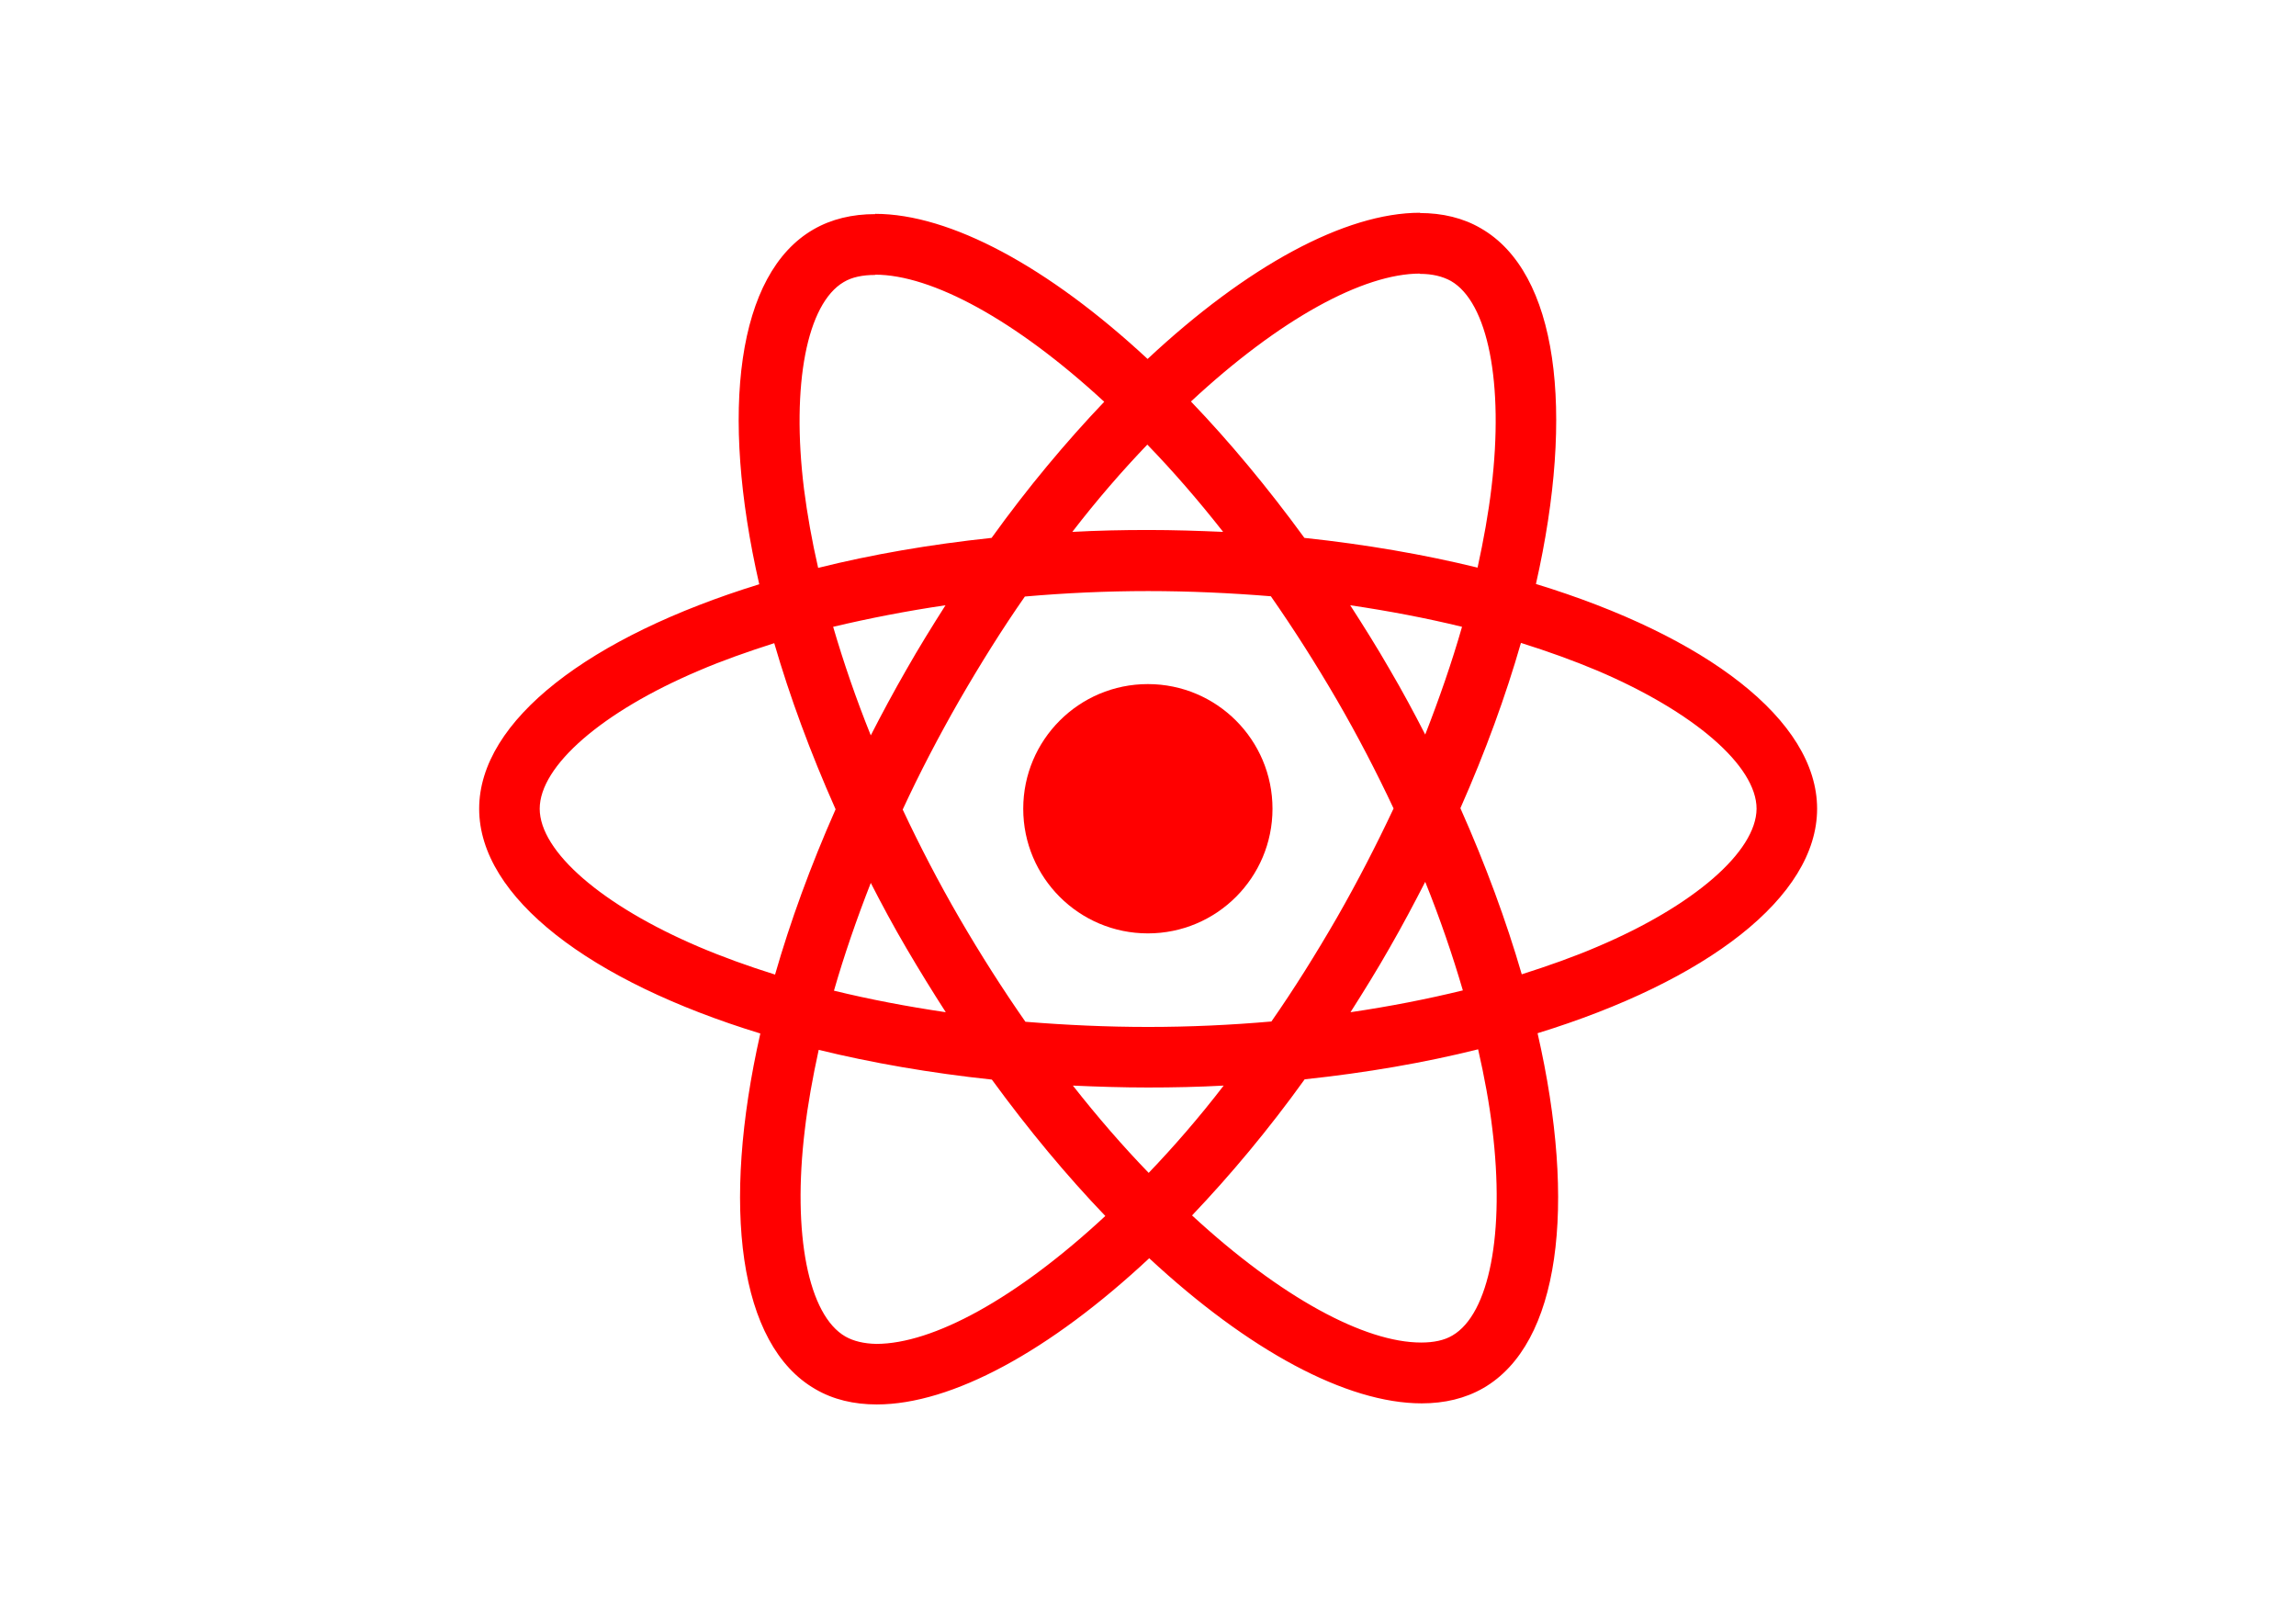
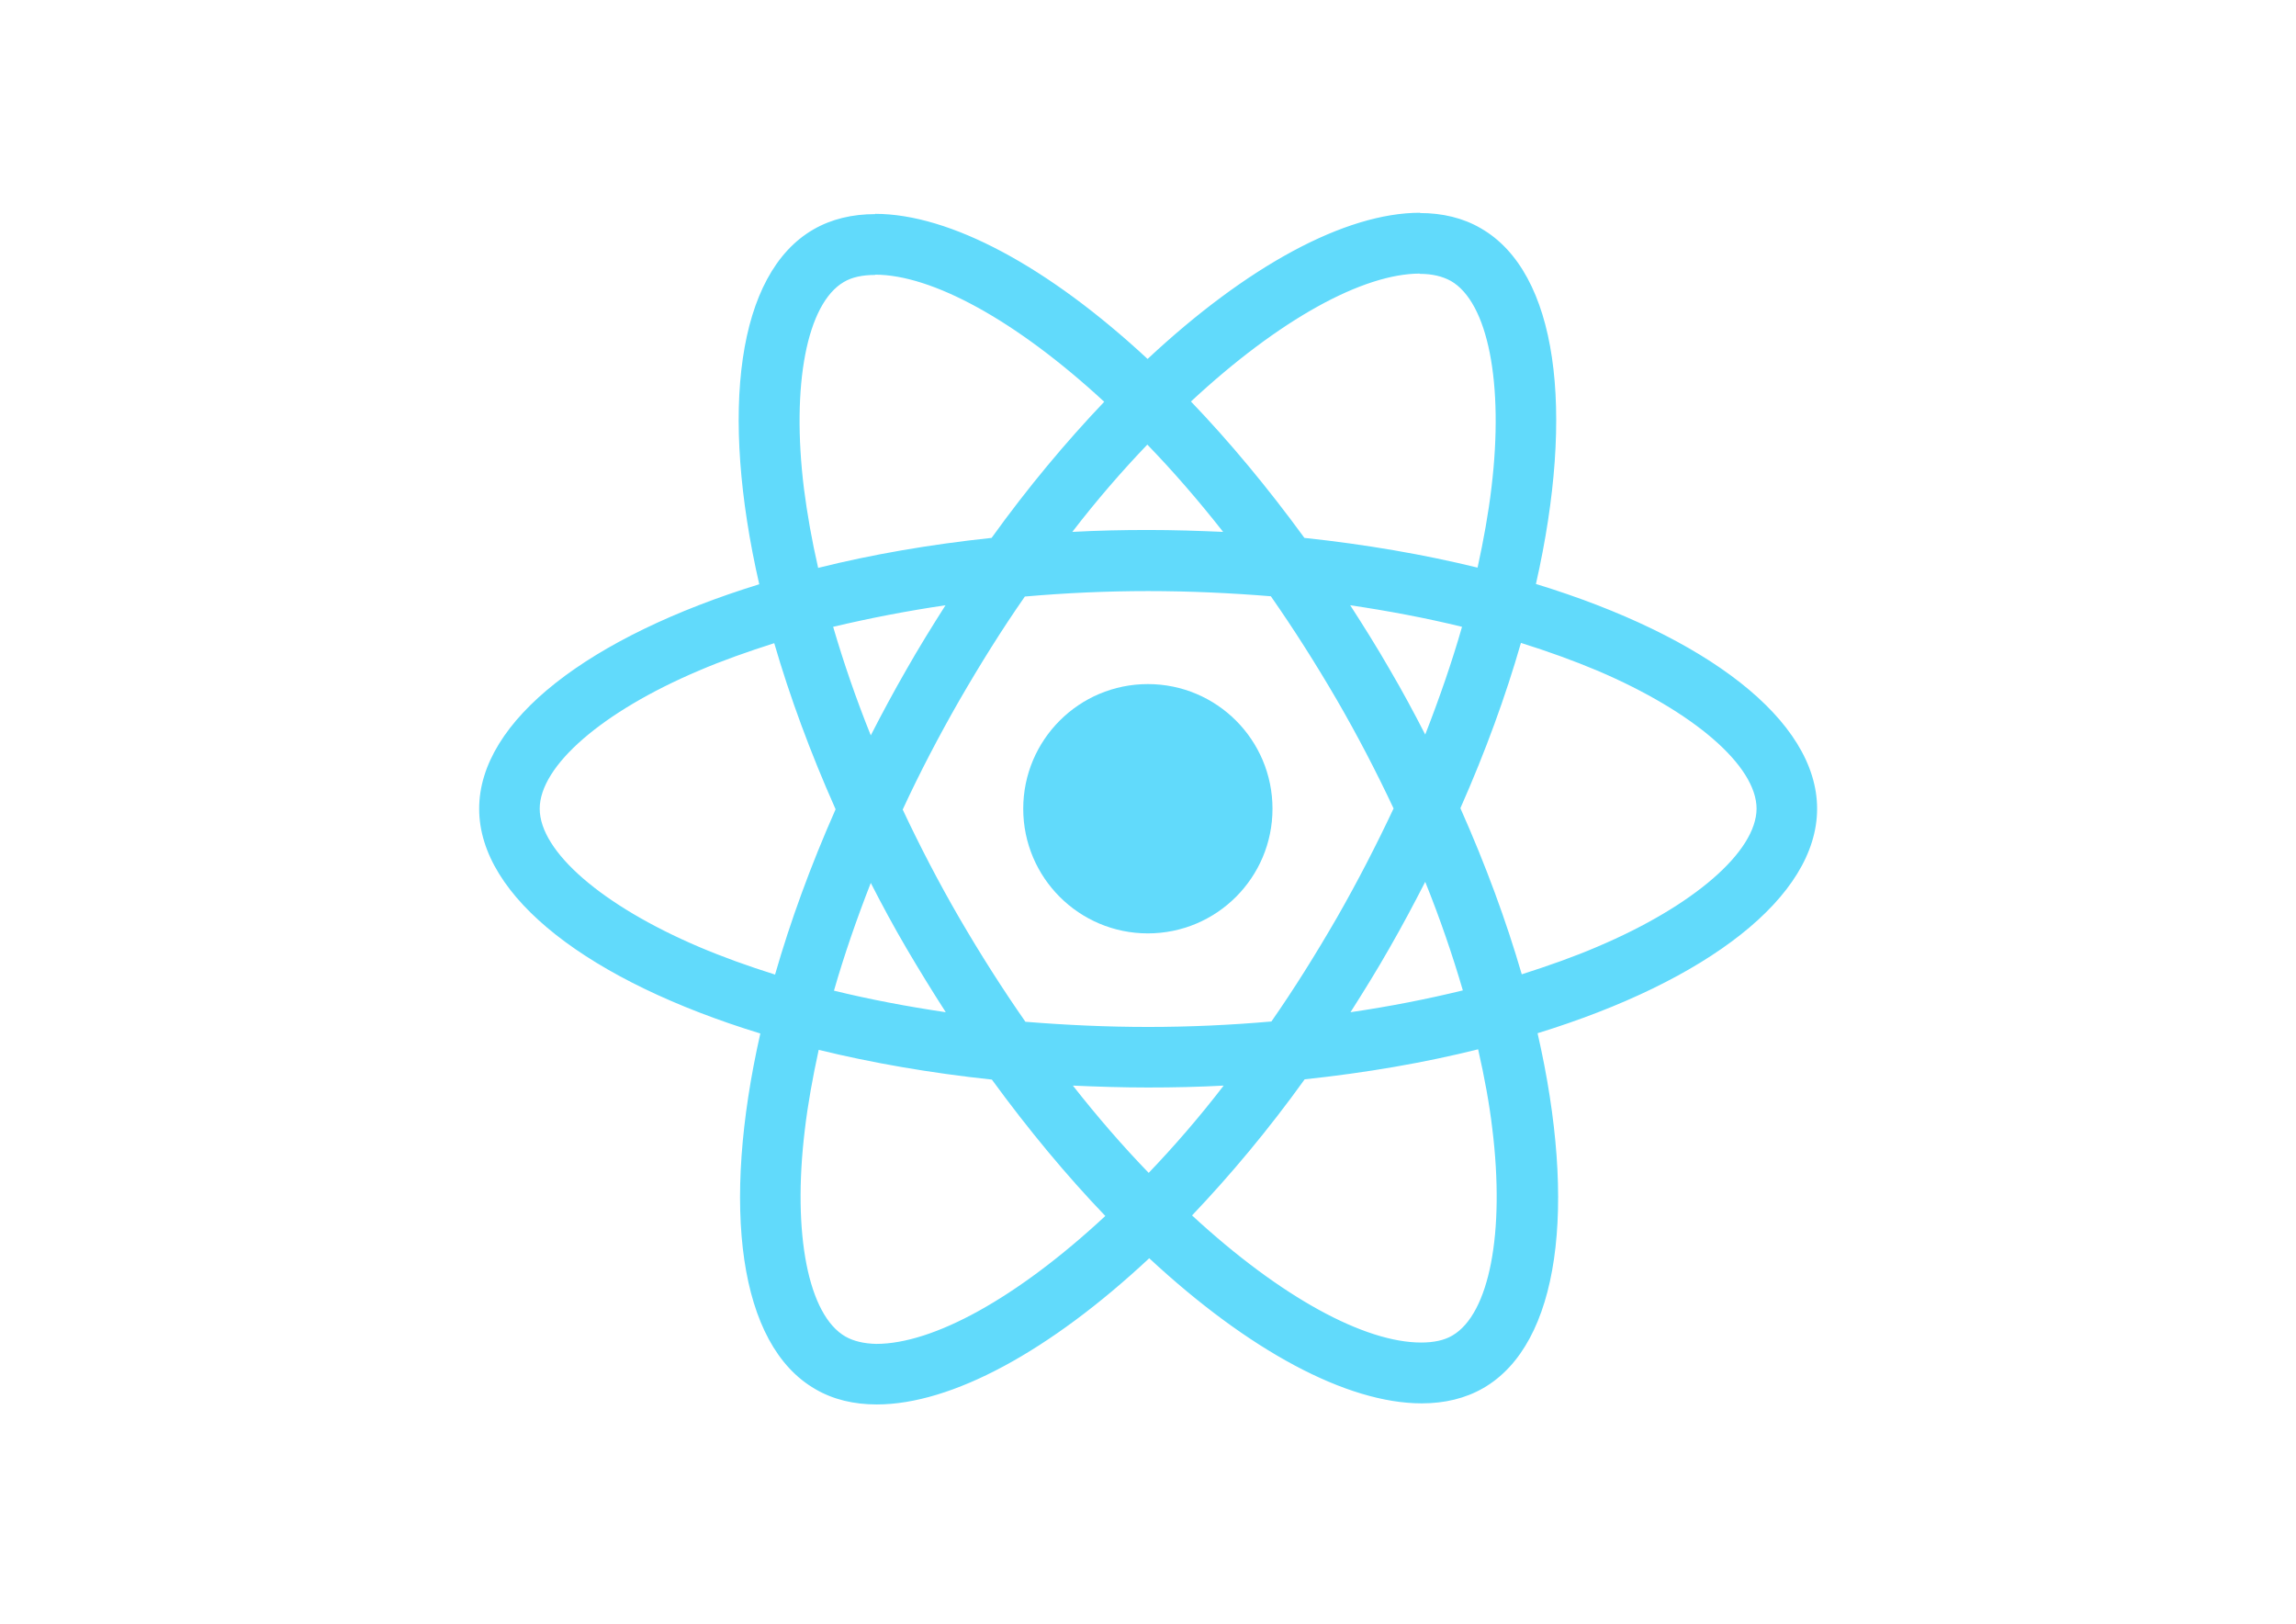
<svg xmlns="http://www.w3.org/2000/svg" viewBox="0 0 841.9 595.3">
-   <g fill="#FF0000">
+   <g fill="#61DAFB">
    <path d="M666.3 296.5c0-32.5-40.7-63.3-103.1-82.4 14.4-63.6 8-114.2-20.2-130.4-6.5-3.8-14.1-5.6-22.4-5.6v22.3c4.6 0 8.3.9 11.4 2.6 13.6 7.8 19.5 37.5 14.9 75.7-1.1 9.4-2.9 19.3-5.1 29.4-19.6-4.8-41-8.5-63.5-10.9-13.5-18.5-27.5-35.3-41.6-50 32.6-30.3 63.2-46.9 84-46.9V78c-27.5 0-63.5 19.6-99.9 53.6-36.4-33.8-72.4-53.2-99.9-53.2v22.3c20.7 0 51.4 16.5 84 46.6-14 14.7-28 31.4-41.3 49.9-22.6 2.4-44 6.1-63.6 11-2.3-10-4-19.7-5.2-29-4.7-38.2 1.1-67.9 14.6-75.8 3-1.8 6.9-2.6 11.5-2.6V78.5c-8.4 0-16 1.8-22.6 5.6-28.1 16.2-34.4 66.7-19.9 130.1-62.2 19.2-102.7 49.9-102.7 82.3 0 32.5 40.7 63.3 103.1 82.4-14.4 63.6-8 114.2 20.2 130.4 6.5 3.8 14.1 5.6 22.5 5.6 27.5 0 63.5-19.6 99.9-53.6 36.4 33.8 72.4 53.2 99.9 53.2 8.4 0 16-1.8 22.6-5.6 28.1-16.2 34.4-66.7 19.9-130.1 62-19.1 102.5-49.9 102.5-82.3zm-130.2-66.7c-3.7 12.9-8.3 26.2-13.5 39.5-4.1-8-8.4-16-13.1-24-4.6-8-9.5-15.8-14.4-23.4 14.2 2.1 27.9 4.7 41 7.9zm-45.8 106.5c-7.8 13.5-15.8 26.3-24.1 38.2-14.9 1.3-30 2-45.2 2-15.1 0-30.2-.7-45-1.9-8.3-11.9-16.4-24.6-24.2-38-7.6-13.1-14.5-26.4-20.8-39.8 6.2-13.4 13.2-26.8 20.7-39.9 7.8-13.5 15.8-26.3 24.1-38.2 14.9-1.3 30-2 45.2-2 15.1 0 30.2.7 45 1.9 8.3 11.9 16.4 24.6 24.2 38 7.6 13.1 14.5 26.4 20.8 39.8-6.3 13.4-13.2 26.8-20.7 39.9zm32.3-13c5.4 13.4 10 26.8 13.8 39.8-13.1 3.2-26.9 5.9-41.2 8 4.9-7.7 9.8-15.6 14.4-23.7 4.6-8 8.9-16.1 13-24.1zM421.2 430c-9.3-9.6-18.6-20.3-27.8-32 9 .4 18.2.7 27.5.7 9.4 0 18.7-.2 27.8-.7-9 11.7-18.3 22.4-27.5 32zm-74.4-58.9c-14.2-2.1-27.9-4.7-41-7.9 3.7-12.9 8.3-26.2 13.5-39.5 4.1 8 8.4 16 13.1 24 4.7 8 9.5 15.8 14.4 23.4zM420.7 163c9.3 9.6 18.6 20.3 27.8 32-9-.4-18.2-.7-27.5-.7-9.4 0-18.7.2-27.8.7 9-11.7 18.3-22.4 27.5-32zm-74 58.9c-4.9 7.7-9.8 15.6-14.4 23.7-4.6 8-8.9 16-13 24-5.4-13.4-10-26.8-13.8-39.8 13.1-3.1 26.9-5.8 41.2-7.9zm-90.5 125.2c-35.4-15.1-58.3-34.9-58.3-50.6 0-15.7 22.9-35.6 58.3-50.6 8.6-3.7 18-7 27.7-10.1 5.7 19.6 13.2 40 22.5 60.9-9.2 20.8-16.6 41.1-22.2 60.6-9.9-3.1-19.3-6.5-28-10.2zM310 490c-13.6-7.8-19.5-37.5-14.9-75.7 1.1-9.4 2.9-19.3 5.1-29.4 19.6 4.8 41 8.5 63.5 10.9 13.5 18.5 27.5 35.3 41.6 50-32.6 30.3-63.2 46.9-84 46.9-4.5-.1-8.3-1-11.3-2.7zm237.2-76.2c4.7 38.2-1.1 67.9-14.6 75.8-3 1.8-6.9 2.6-11.5 2.6-20.7 0-51.4-16.5-84-46.6 14-14.7 28-31.4 41.3-49.9 22.6-2.4 44-6.1 63.6-11 2.3 10.1 4.1 19.8 5.2 29.1zm38.5-66.7c-8.6 3.7-18 7-27.7 10.1-5.7-19.6-13.2-40-22.5-60.9 9.2-20.8 16.6-41.1 22.2-60.6 9.9 3.1 19.3 6.5 28.1 10.2 35.4 15.1 58.3 34.9 58.3 50.6-.1 15.7-23 35.6-58.4 50.6zM320.8 78.4z" />
    <circle cx="420.9" cy="296.5" r="45.7" />
    <path d="M520.5 78.1z" />
  </g>
</svg>
